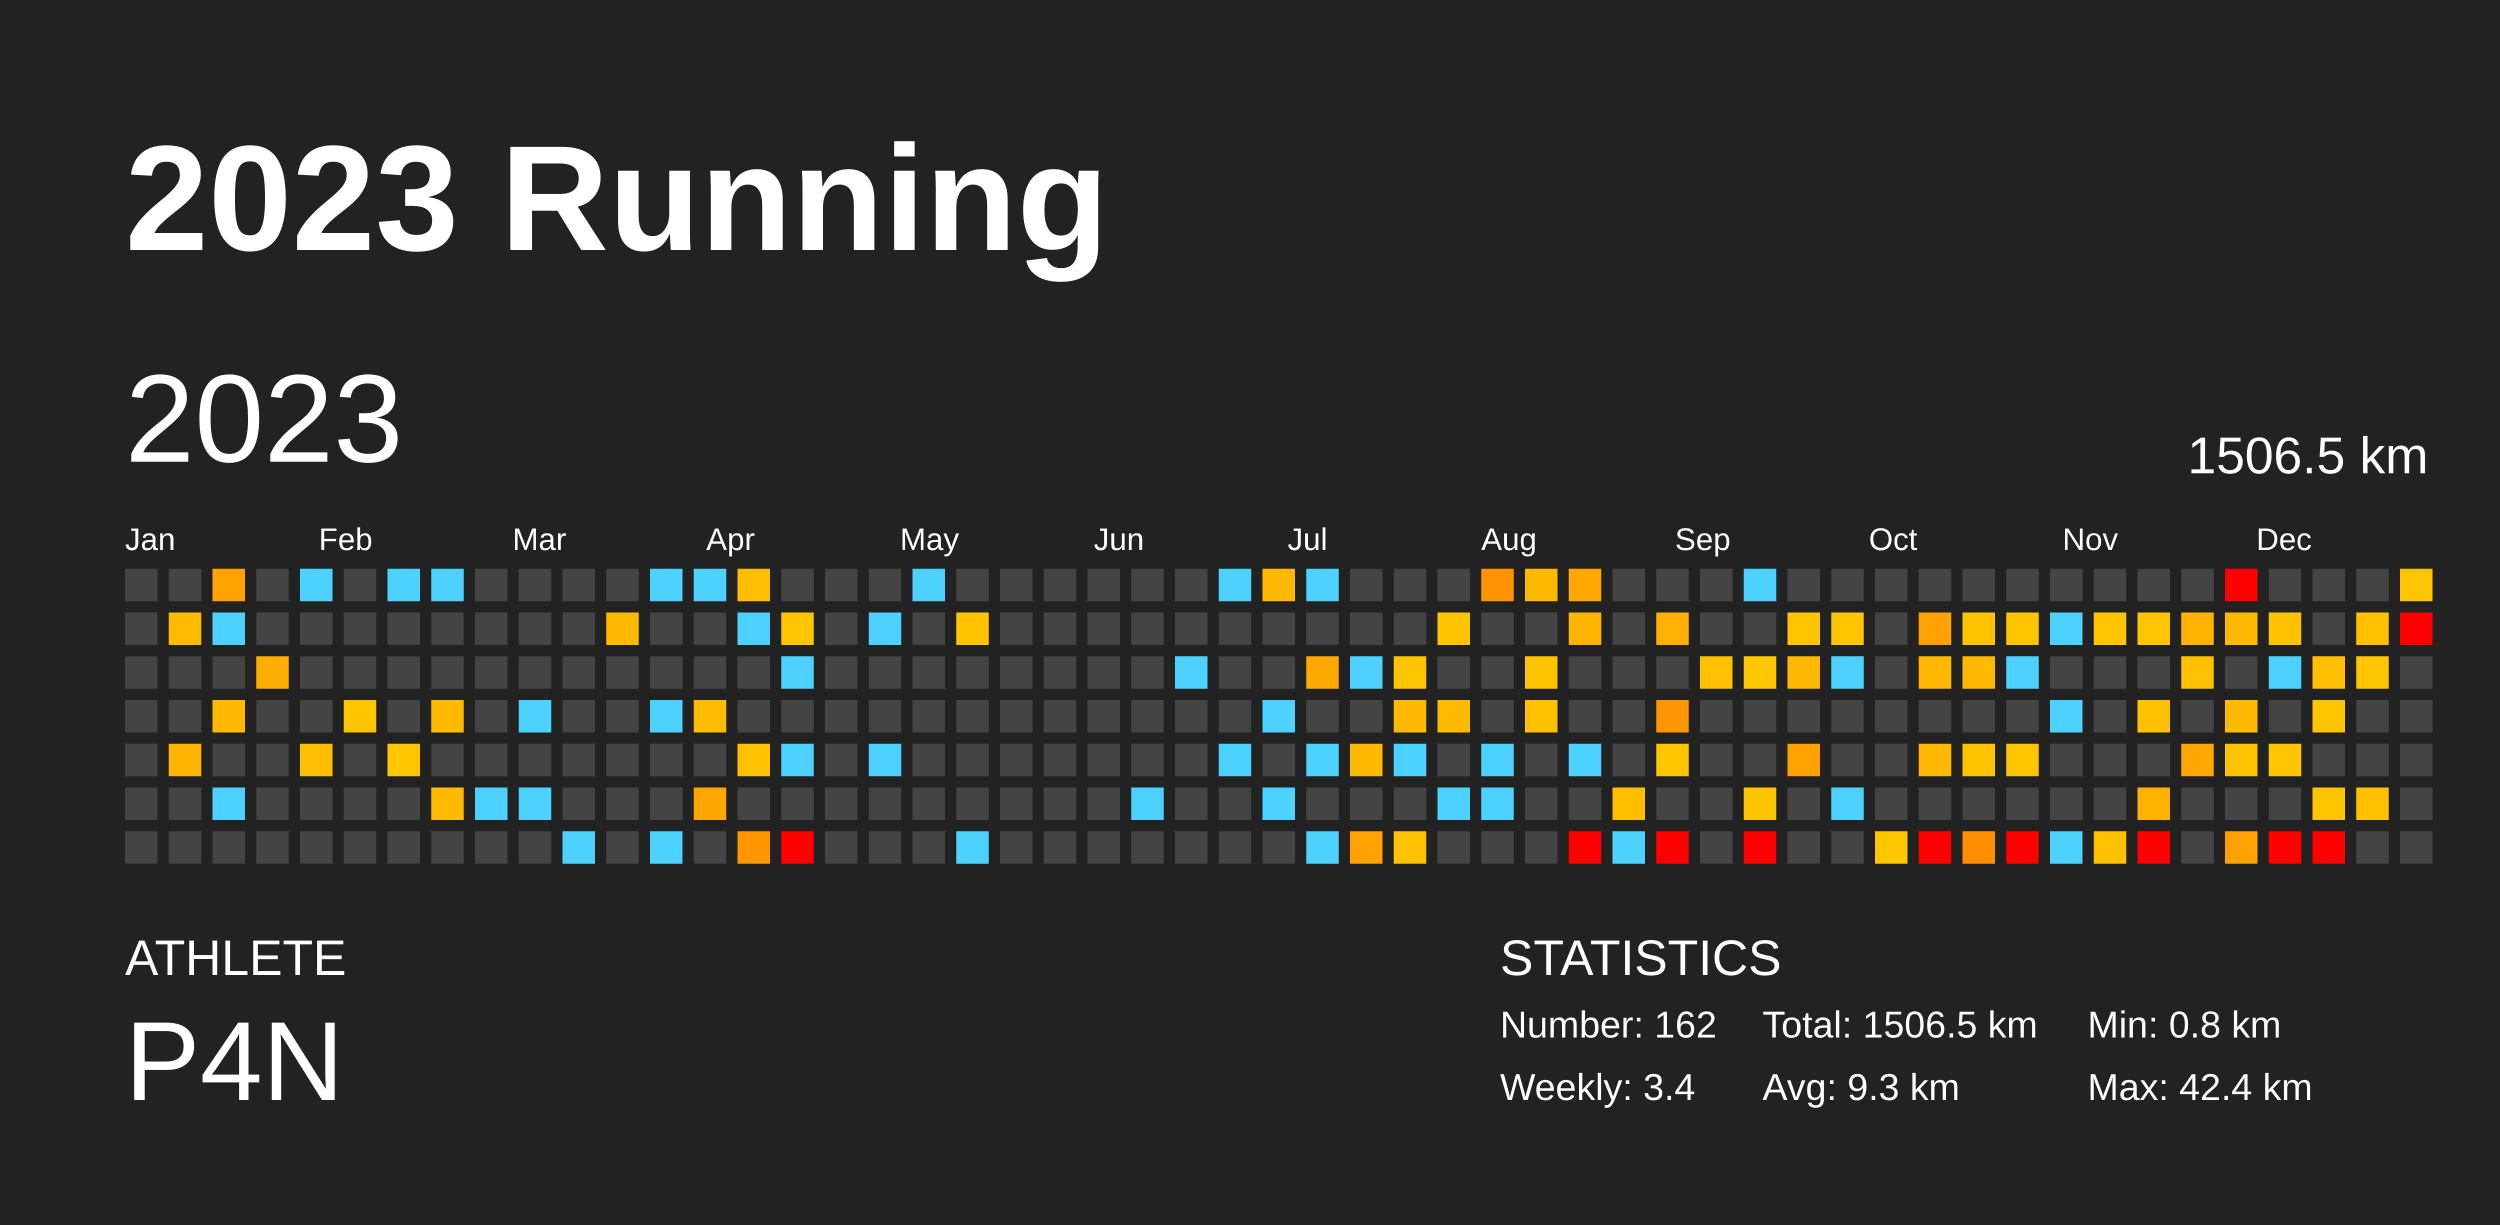
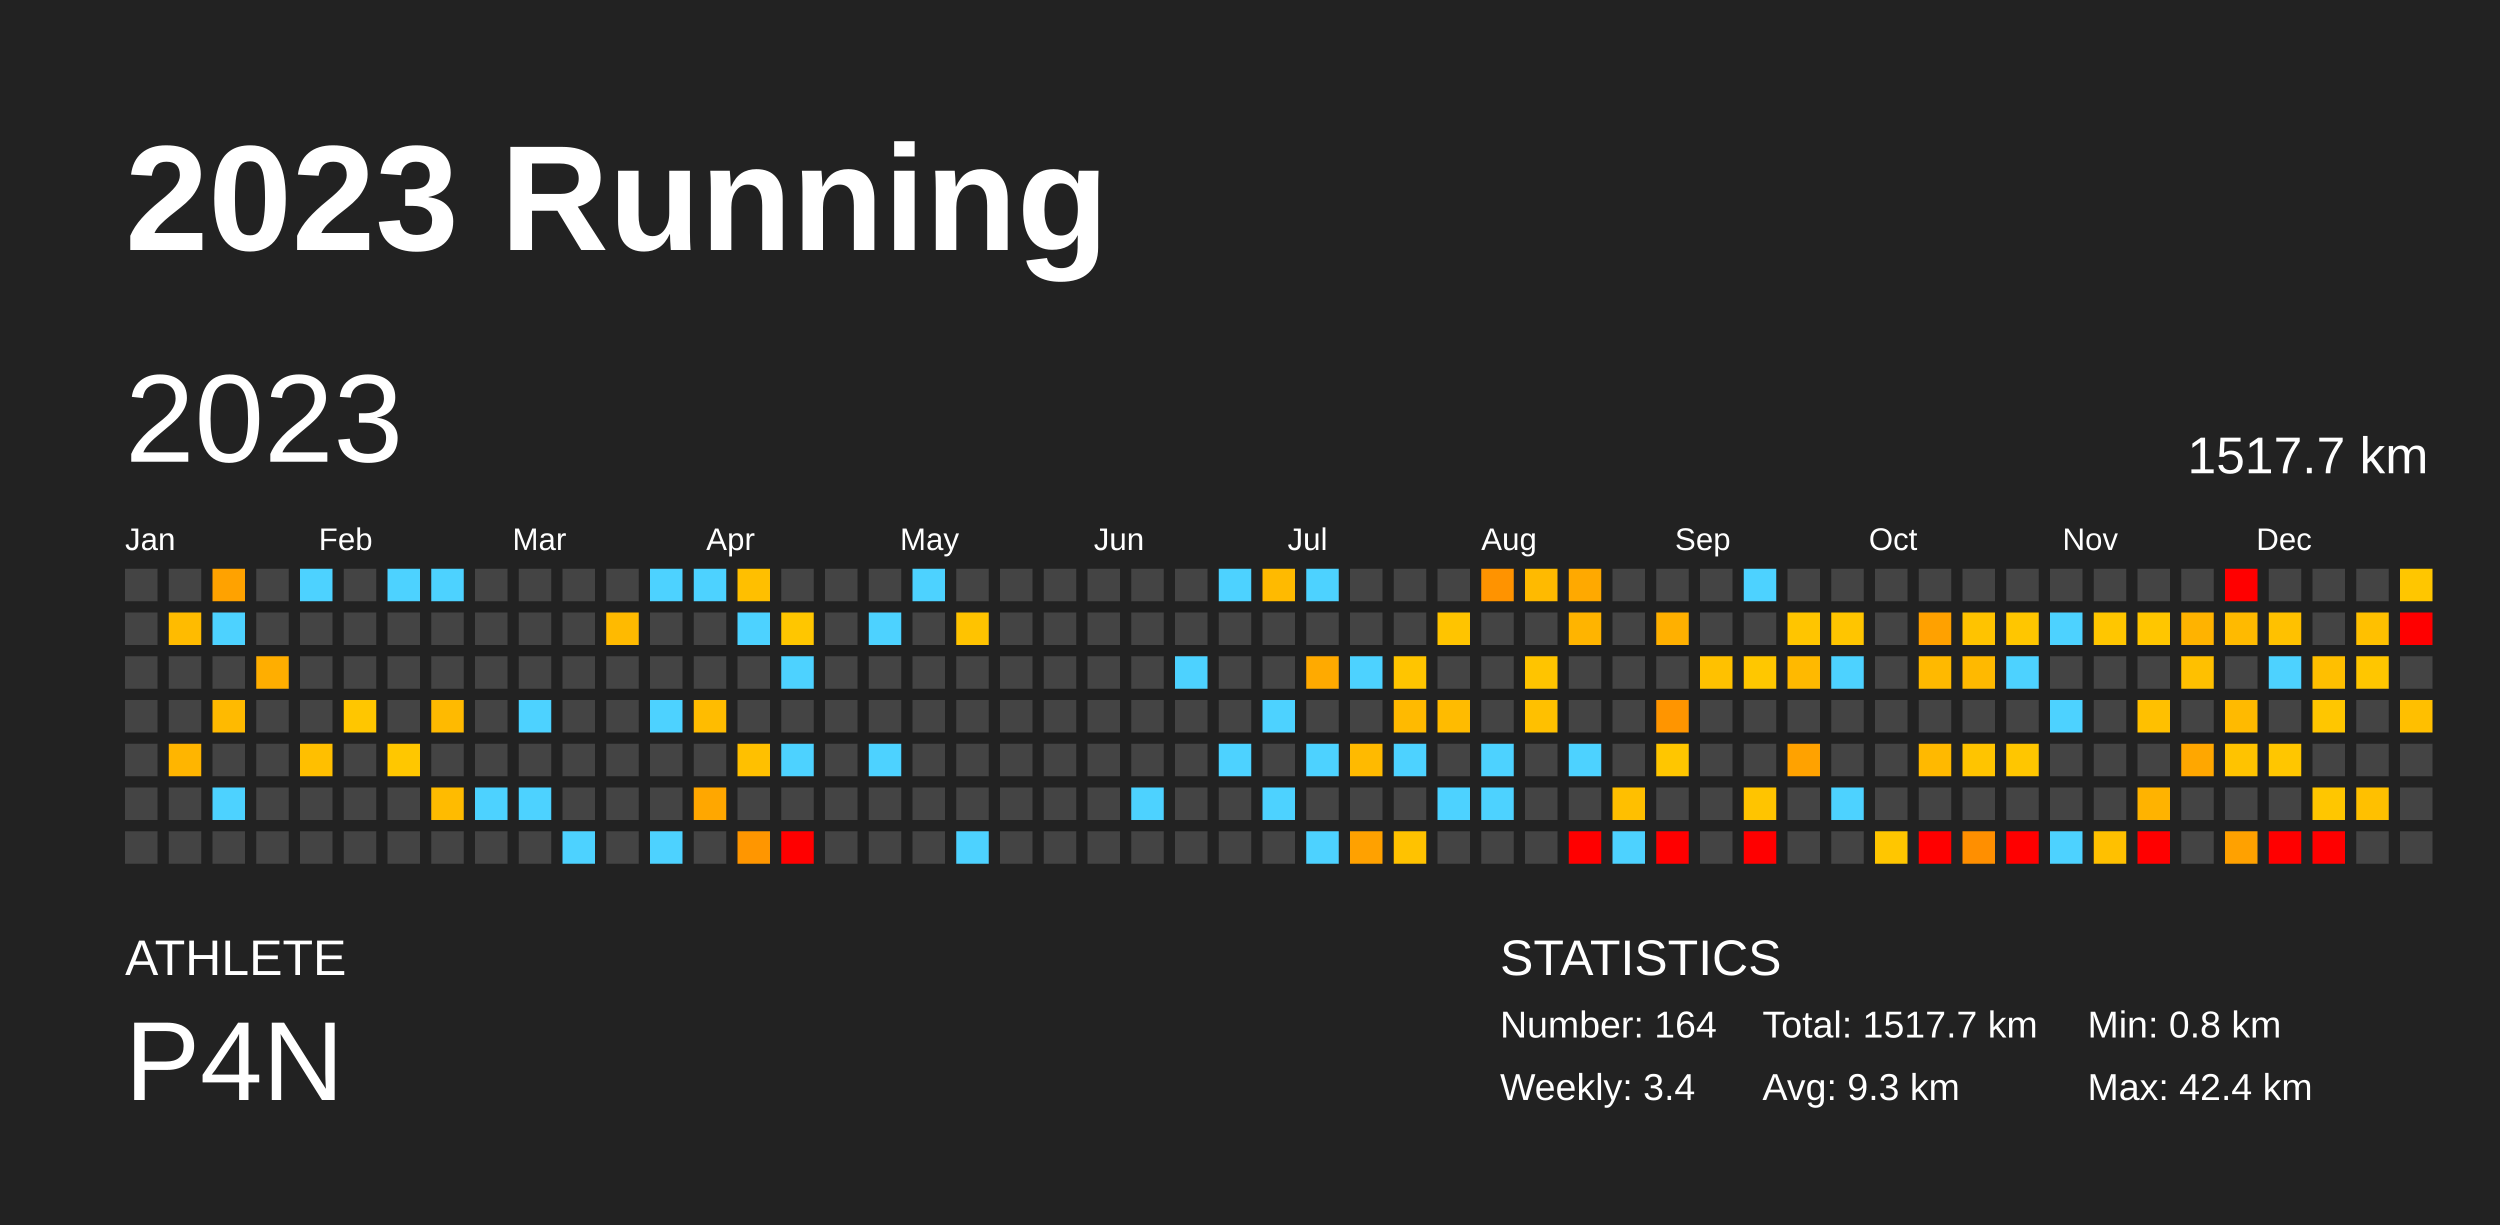
<svg xmlns="http://www.w3.org/2000/svg" baseProfile="full" height="98mm" version="1.1" viewBox="0,0,200,98" width="200mm">
  <defs />
  <rect fill="#222222" height="98" width="200" x="0" y="0" />
  <text fill="#FFFFFF" style="font-size:12px; font-family:Arial; font-weight:bold;" x="10" y="20">2023 Running</text>
  <text fill="#FFFFFF" style="font-size:4px; font-family:Arial" x="10" y="78">ATHLETE</text>
  <text fill="#FFFFFF" style="font-size:9px; font-family:Arial" x="10" y="88">P4N</text>
  <text fill="#FFFFFF" style="font-size:4px; font-family:Arial" x="120" y="78">STATISTICS</text>
-   <text fill="#FFFFFF" style="font-size:3px; font-family:Arial" x="120" y="83">Number: 162</text>
+   <text fill="#FFFFFF" style="font-size:3px; font-family:Arial" x="120" y="83">Number: 164</text>
  <text fill="#FFFFFF" style="font-size:3px; font-family:Arial" x="120" y="88">Weekly: 3.4</text>
-   <text fill="#FFFFFF" style="font-size:3px; font-family:Arial" x="141" y="83">Total: 1506.5 km</text>
+   <text fill="#FFFFFF" style="font-size:3px; font-family:Arial" x="141" y="83">Total: 1517.7 km</text>
  <text fill="#FFFFFF" style="font-size:3px; font-family:Arial" x="141" y="88">Avg: 9.3 km</text>
  <text fill="#FFFFFF" style="font-size:3px; font-family:Arial" x="167" y="83">Min: 0.8 km</text>
  <text fill="#FFFFFF" style="font-size:3px; font-family:Arial" x="167" y="88">Max: 42.4 km</text>
  <text dominant-baseline="hanging" fill="#FFFFFF" style="font-size:10.0px; font-family:Arial;" x="10" y="30">2023</text>
-   <text dominant-baseline="hanging" fill="#FFFFFF" style="font-size:4.125px; font-family:Arial;" x="175" y="35">1506.5 km</text>
+   <text dominant-baseline="hanging" fill="#FFFFFF" style="font-size:4.125px; font-family:Arial;" x="175" y="35">1517.7 km</text>
  <text fill="#FFFFFF" style="font-size:2.5px; font-family:Arial" x="10.0" y="44">Jan</text>
  <text fill="#FFFFFF" style="font-size:2.5px; font-family:Arial" x="25.5" y="44">Feb</text>
  <text fill="#FFFFFF" style="font-size:2.5px; font-family:Arial" x="41.0" y="44">Mar</text>
  <text fill="#FFFFFF" style="font-size:2.5px; font-family:Arial" x="56.5" y="44">Apr</text>
  <text fill="#FFFFFF" style="font-size:2.5px; font-family:Arial" x="72.0" y="44">May</text>
  <text fill="#FFFFFF" style="font-size:2.5px; font-family:Arial" x="87.5" y="44">Jun</text>
  <text fill="#FFFFFF" style="font-size:2.5px; font-family:Arial" x="103.0" y="44">Jul</text>
  <text fill="#FFFFFF" style="font-size:2.5px; font-family:Arial" x="118.5" y="44">Aug</text>
  <text fill="#FFFFFF" style="font-size:2.5px; font-family:Arial" x="134.0" y="44">Sep</text>
  <text fill="#FFFFFF" style="font-size:2.5px; font-family:Arial" x="149.5" y="44">Oct</text>
  <text fill="#FFFFFF" style="font-size:2.5px; font-family:Arial" x="165.0" y="44">Nov</text>
  <text fill="#FFFFFF" style="font-size:2.5px; font-family:Arial" x="180.5" y="44">Dec</text>
  <rect fill="#444444" height="2.6" width="2.6" x="10.0" y="45.5" />
  <rect fill="#444444" height="2.6" width="2.6" x="10.0" y="49.0" />
  <rect fill="#444444" height="2.6" width="2.6" x="10.0" y="52.5" />
  <rect fill="#444444" height="2.6" width="2.6" x="10.0" y="56.0" />
  <rect fill="#444444" height="2.6" width="2.6" x="10.0" y="59.5" />
  <rect fill="#444444" height="2.6" width="2.6" x="10.0" y="63.0" />
  <rect fill="#444444" height="2.6" width="2.6" x="10.0" y="66.5" />
  <rect fill="#444444" height="2.6" width="2.6" x="13.5" y="45.5" />
  <rect fill="#ffbb00" height="2.6" width="2.6" x="13.5" y="49.0" />
  <rect fill="#444444" height="2.6" width="2.6" x="13.5" y="52.5" />
  <rect fill="#444444" height="2.6" width="2.6" x="13.5" y="56.0" />
  <rect fill="#ffb500" height="2.6" width="2.6" x="13.5" y="59.5" />
  <rect fill="#444444" height="2.6" width="2.6" x="13.5" y="63.0" />
  <rect fill="#444444" height="2.6" width="2.6" x="13.5" y="66.5" />
  <rect fill="#ffa200" height="2.6" width="2.6" x="17.0" y="45.5" />
  <rect fill="#4dd2ff" height="2.6" width="2.6" x="17.0" y="49.0" />
  <rect fill="#444444" height="2.6" width="2.6" x="17.0" y="52.5" />
  <rect fill="#ffba00" height="2.6" width="2.6" x="17.0" y="56.0" />
  <rect fill="#444444" height="2.6" width="2.6" x="17.0" y="59.5" />
  <rect fill="#4dd2ff" height="2.6" width="2.6" x="17.0" y="63.0" />
  <rect fill="#444444" height="2.6" width="2.6" x="17.0" y="66.5" />
  <rect fill="#444444" height="2.6" width="2.6" x="20.5" y="45.5" />
  <rect fill="#444444" height="2.6" width="2.6" x="20.5" y="49.0" />
  <rect fill="#ffae00" height="2.6" width="2.6" x="20.5" y="52.5" />
  <rect fill="#444444" height="2.6" width="2.6" x="20.5" y="56.0" />
  <rect fill="#444444" height="2.6" width="2.6" x="20.5" y="59.5" />
  <rect fill="#444444" height="2.6" width="2.6" x="20.5" y="63.0" />
  <rect fill="#444444" height="2.6" width="2.6" x="20.5" y="66.5" />
  <rect fill="#4dd2ff" height="2.6" width="2.6" x="24.0" y="45.5" />
  <rect fill="#444444" height="2.6" width="2.6" x="24.0" y="49.0" />
  <rect fill="#444444" height="2.6" width="2.6" x="24.0" y="52.5" />
  <rect fill="#444444" height="2.6" width="2.6" x="24.0" y="56.0" />
  <rect fill="#ffbf00" height="2.6" width="2.6" x="24.0" y="59.5" />
  <rect fill="#444444" height="2.6" width="2.6" x="24.0" y="63.0" />
  <rect fill="#444444" height="2.6" width="2.6" x="24.0" y="66.5" />
  <rect fill="#444444" height="2.6" width="2.6" x="27.5" y="45.5" />
  <rect fill="#444444" height="2.6" width="2.6" x="27.5" y="49.0" />
  <rect fill="#444444" height="2.6" width="2.6" x="27.5" y="52.5" />
  <rect fill="#ffc600" height="2.6" width="2.6" x="27.5" y="56.0" />
  <rect fill="#444444" height="2.6" width="2.6" x="27.5" y="59.5" />
  <rect fill="#444444" height="2.6" width="2.6" x="27.5" y="63.0" />
  <rect fill="#444444" height="2.6" width="2.6" x="27.5" y="66.5" />
  <rect fill="#4dd2ff" height="2.6" width="2.6" x="31.0" y="45.5" />
  <rect fill="#444444" height="2.6" width="2.6" x="31.0" y="49.0" />
  <rect fill="#444444" height="2.6" width="2.6" x="31.0" y="52.5" />
  <rect fill="#444444" height="2.6" width="2.6" x="31.0" y="56.0" />
  <rect fill="#ffc700" height="2.6" width="2.6" x="31.0" y="59.5" />
  <rect fill="#444444" height="2.6" width="2.6" x="31.0" y="63.0" />
  <rect fill="#444444" height="2.6" width="2.6" x="31.0" y="66.5" />
  <rect fill="#4dd2ff" height="2.6" width="2.6" x="34.5" y="45.5" />
  <rect fill="#444444" height="2.6" width="2.6" x="34.5" y="49.0" />
  <rect fill="#444444" height="2.6" width="2.6" x="34.5" y="52.5" />
  <rect fill="#ffba00" height="2.6" width="2.6" x="34.5" y="56.0" />
  <rect fill="#444444" height="2.6" width="2.6" x="34.5" y="59.5" />
  <rect fill="#ffbb00" height="2.6" width="2.6" x="34.5" y="63.0" />
  <rect fill="#444444" height="2.6" width="2.6" x="34.5" y="66.5" />
  <rect fill="#444444" height="2.6" width="2.6" x="38.0" y="45.5" />
  <rect fill="#444444" height="2.6" width="2.6" x="38.0" y="49.0" />
  <rect fill="#444444" height="2.6" width="2.6" x="38.0" y="52.5" />
  <rect fill="#444444" height="2.6" width="2.6" x="38.0" y="56.0" />
  <rect fill="#444444" height="2.6" width="2.6" x="38.0" y="59.5" />
  <rect fill="#4dd2ff" height="2.6" width="2.6" x="38.0" y="63.0" />
  <rect fill="#444444" height="2.6" width="2.6" x="38.0" y="66.5" />
  <rect fill="#444444" height="2.6" width="2.6" x="41.5" y="45.5" />
  <rect fill="#444444" height="2.6" width="2.6" x="41.5" y="49.0" />
  <rect fill="#444444" height="2.6" width="2.6" x="41.5" y="52.5" />
  <rect fill="#4dd2ff" height="2.6" width="2.6" x="41.5" y="56.0" />
  <rect fill="#444444" height="2.6" width="2.6" x="41.5" y="59.5" />
  <rect fill="#4dd2ff" height="2.6" width="2.6" x="41.5" y="63.0" />
  <rect fill="#444444" height="2.6" width="2.6" x="41.5" y="66.5" />
  <rect fill="#444444" height="2.6" width="2.6" x="45.0" y="45.5" />
  <rect fill="#444444" height="2.6" width="2.6" x="45.0" y="49.0" />
  <rect fill="#444444" height="2.6" width="2.6" x="45.0" y="52.5" />
  <rect fill="#444444" height="2.6" width="2.6" x="45.0" y="56.0" />
  <rect fill="#444444" height="2.6" width="2.6" x="45.0" y="59.5" />
  <rect fill="#444444" height="2.6" width="2.6" x="45.0" y="63.0" />
  <rect fill="#4dd2ff" height="2.6" width="2.6" x="45.0" y="66.5" />
  <rect fill="#444444" height="2.6" width="2.6" x="48.5" y="45.5" />
  <rect fill="#ffba00" height="2.6" width="2.6" x="48.5" y="49.0" />
  <rect fill="#444444" height="2.6" width="2.6" x="48.5" y="52.5" />
  <rect fill="#444444" height="2.6" width="2.6" x="48.5" y="56.0" />
  <rect fill="#444444" height="2.6" width="2.6" x="48.5" y="59.5" />
  <rect fill="#444444" height="2.6" width="2.6" x="48.5" y="63.0" />
  <rect fill="#444444" height="2.6" width="2.6" x="48.5" y="66.5" />
  <rect fill="#4dd2ff" height="2.6" width="2.6" x="52.0" y="45.5" />
  <rect fill="#444444" height="2.6" width="2.6" x="52.0" y="49.0" />
  <rect fill="#444444" height="2.6" width="2.6" x="52.0" y="52.5" />
  <rect fill="#4dd2ff" height="2.6" width="2.6" x="52.0" y="56.0" />
  <rect fill="#444444" height="2.6" width="2.6" x="52.0" y="59.5" />
  <rect fill="#444444" height="2.6" width="2.6" x="52.0" y="63.0" />
  <rect fill="#4dd2ff" height="2.6" width="2.6" x="52.0" y="66.5" />
  <rect fill="#4dd2ff" height="2.6" width="2.6" x="55.5" y="45.5" />
  <rect fill="#444444" height="2.6" width="2.6" x="55.5" y="49.0" />
  <rect fill="#444444" height="2.6" width="2.6" x="55.5" y="52.5" />
  <rect fill="#ffbc00" height="2.6" width="2.6" x="55.5" y="56.0" />
  <rect fill="#444444" height="2.6" width="2.6" x="55.5" y="59.5" />
  <rect fill="#ffa700" height="2.6" width="2.6" x="55.5" y="63.0" />
  <rect fill="#444444" height="2.6" width="2.6" x="55.5" y="66.5" />
  <rect fill="#ffbf00" height="2.6" width="2.6" x="59.0" y="45.5" />
  <rect fill="#4dd2ff" height="2.6" width="2.6" x="59.0" y="49.0" />
  <rect fill="#444444" height="2.6" width="2.6" x="59.0" y="52.5" />
  <rect fill="#444444" height="2.6" width="2.6" x="59.0" y="56.0" />
  <rect fill="#ffc000" height="2.6" width="2.6" x="59.0" y="59.5" />
  <rect fill="#444444" height="2.6" width="2.6" x="59.0" y="63.0" />
  <rect fill="#ff9600" height="2.6" width="2.6" x="59.0" y="66.5" />
  <rect fill="#444444" height="2.6" width="2.6" x="62.5" y="45.5" />
  <rect fill="#ffc600" height="2.6" width="2.6" x="62.5" y="49.0" />
  <rect fill="#4dd2ff" height="2.6" width="2.6" x="62.5" y="52.5" />
  <rect fill="#444444" height="2.6" width="2.6" x="62.5" y="56.0" />
  <rect fill="#4dd2ff" height="2.6" width="2.6" x="62.5" y="59.5" />
  <rect fill="#444444" height="2.6" width="2.6" x="62.5" y="63.0" />
  <rect fill="red" height="2.6" width="2.6" x="62.5" y="66.5" />
  <rect fill="#444444" height="2.6" width="2.6" x="66.0" y="45.5" />
  <rect fill="#444444" height="2.6" width="2.6" x="66.0" y="49.0" />
  <rect fill="#444444" height="2.6" width="2.6" x="66.0" y="52.5" />
  <rect fill="#444444" height="2.6" width="2.6" x="66.0" y="56.0" />
  <rect fill="#444444" height="2.6" width="2.6" x="66.0" y="59.5" />
  <rect fill="#444444" height="2.6" width="2.6" x="66.0" y="63.0" />
  <rect fill="#444444" height="2.6" width="2.6" x="66.0" y="66.5" />
  <rect fill="#444444" height="2.6" width="2.6" x="69.5" y="45.5" />
  <rect fill="#4dd2ff" height="2.6" width="2.6" x="69.5" y="49.0" />
  <rect fill="#444444" height="2.6" width="2.6" x="69.5" y="52.5" />
  <rect fill="#444444" height="2.6" width="2.6" x="69.5" y="56.0" />
  <rect fill="#4dd2ff" height="2.6" width="2.6" x="69.5" y="59.5" />
  <rect fill="#444444" height="2.6" width="2.6" x="69.5" y="63.0" />
  <rect fill="#444444" height="2.6" width="2.6" x="69.5" y="66.5" />
  <rect fill="#4dd2ff" height="2.6" width="2.6" x="73.0" y="45.5" />
  <rect fill="#444444" height="2.6" width="2.6" x="73.0" y="49.0" />
  <rect fill="#444444" height="2.6" width="2.6" x="73.0" y="52.5" />
  <rect fill="#444444" height="2.6" width="2.6" x="73.0" y="56.0" />
  <rect fill="#444444" height="2.6" width="2.6" x="73.0" y="59.5" />
  <rect fill="#444444" height="2.6" width="2.6" x="73.0" y="63.0" />
  <rect fill="#444444" height="2.6" width="2.6" x="73.0" y="66.5" />
  <rect fill="#444444" height="2.6" width="2.6" x="76.5" y="45.5" />
  <rect fill="#ffc300" height="2.6" width="2.6" x="76.5" y="49.0" />
  <rect fill="#444444" height="2.6" width="2.6" x="76.5" y="52.5" />
  <rect fill="#444444" height="2.6" width="2.6" x="76.5" y="56.0" />
  <rect fill="#444444" height="2.6" width="2.6" x="76.5" y="59.5" />
  <rect fill="#444444" height="2.6" width="2.6" x="76.5" y="63.0" />
  <rect fill="#4dd2ff" height="2.6" width="2.6" x="76.5" y="66.5" />
  <rect fill="#444444" height="2.6" width="2.6" x="80.0" y="45.5" />
  <rect fill="#444444" height="2.6" width="2.6" x="80.0" y="49.0" />
  <rect fill="#444444" height="2.6" width="2.6" x="80.0" y="52.5" />
  <rect fill="#444444" height="2.6" width="2.6" x="80.0" y="56.0" />
  <rect fill="#444444" height="2.6" width="2.6" x="80.0" y="59.5" />
  <rect fill="#444444" height="2.6" width="2.6" x="80.0" y="63.0" />
  <rect fill="#444444" height="2.6" width="2.6" x="80.0" y="66.5" />
  <rect fill="#444444" height="2.6" width="2.6" x="83.5" y="45.5" />
  <rect fill="#444444" height="2.6" width="2.6" x="83.5" y="49.0" />
  <rect fill="#444444" height="2.6" width="2.6" x="83.5" y="52.5" />
  <rect fill="#444444" height="2.6" width="2.6" x="83.5" y="56.0" />
  <rect fill="#444444" height="2.6" width="2.6" x="83.5" y="59.5" />
  <rect fill="#444444" height="2.6" width="2.6" x="83.5" y="63.0" />
  <rect fill="#444444" height="2.6" width="2.6" x="83.5" y="66.5" />
  <rect fill="#444444" height="2.6" width="2.6" x="87.0" y="45.5" />
  <rect fill="#444444" height="2.6" width="2.6" x="87.0" y="49.0" />
  <rect fill="#444444" height="2.6" width="2.6" x="87.0" y="52.5" />
  <rect fill="#444444" height="2.6" width="2.6" x="87.0" y="56.0" />
  <rect fill="#444444" height="2.6" width="2.6" x="87.0" y="59.5" />
  <rect fill="#444444" height="2.6" width="2.6" x="87.0" y="63.0" />
  <rect fill="#444444" height="2.6" width="2.6" x="87.0" y="66.5" />
  <rect fill="#444444" height="2.6" width="2.6" x="90.5" y="45.5" />
  <rect fill="#444444" height="2.6" width="2.6" x="90.5" y="49.0" />
  <rect fill="#444444" height="2.6" width="2.6" x="90.5" y="52.5" />
  <rect fill="#444444" height="2.6" width="2.6" x="90.5" y="56.0" />
  <rect fill="#444444" height="2.6" width="2.6" x="90.5" y="59.5" />
  <rect fill="#4dd2ff" height="2.6" width="2.6" x="90.5" y="63.0" />
  <rect fill="#444444" height="2.6" width="2.6" x="90.5" y="66.5" />
  <rect fill="#444444" height="2.6" width="2.6" x="94.0" y="45.5" />
  <rect fill="#444444" height="2.6" width="2.6" x="94.0" y="49.0" />
  <rect fill="#4dd2ff" height="2.6" width="2.6" x="94.0" y="52.5" />
  <rect fill="#444444" height="2.6" width="2.6" x="94.0" y="56.0" />
  <rect fill="#444444" height="2.6" width="2.6" x="94.0" y="59.5" />
  <rect fill="#444444" height="2.6" width="2.6" x="94.0" y="63.0" />
  <rect fill="#444444" height="2.6" width="2.6" x="94.0" y="66.5" />
  <rect fill="#4dd2ff" height="2.6" width="2.6" x="97.5" y="45.5" />
  <rect fill="#444444" height="2.6" width="2.6" x="97.5" y="49.0" />
  <rect fill="#444444" height="2.6" width="2.6" x="97.5" y="52.5" />
  <rect fill="#444444" height="2.6" width="2.6" x="97.5" y="56.0" />
  <rect fill="#4dd2ff" height="2.6" width="2.6" x="97.5" y="59.5" />
  <rect fill="#444444" height="2.6" width="2.6" x="97.5" y="63.0" />
  <rect fill="#444444" height="2.6" width="2.6" x="97.5" y="66.5" />
  <rect fill="#ffba00" height="2.6" width="2.6" x="101.0" y="45.5" />
  <rect fill="#444444" height="2.6" width="2.6" x="101.0" y="49.0" />
  <rect fill="#444444" height="2.6" width="2.6" x="101.0" y="52.5" />
  <rect fill="#4dd2ff" height="2.6" width="2.6" x="101.0" y="56.0" />
  <rect fill="#444444" height="2.6" width="2.6" x="101.0" y="59.5" />
  <rect fill="#4dd2ff" height="2.6" width="2.6" x="101.0" y="63.0" />
  <rect fill="#444444" height="2.6" width="2.6" x="101.0" y="66.5" />
  <rect fill="#4dd2ff" height="2.6" width="2.6" x="104.5" y="45.5" />
  <rect fill="#444444" height="2.6" width="2.6" x="104.5" y="49.0" />
  <rect fill="#ffaa00" height="2.6" width="2.6" x="104.5" y="52.5" />
  <rect fill="#444444" height="2.6" width="2.6" x="104.5" y="56.0" />
  <rect fill="#4dd2ff" height="2.6" width="2.6" x="104.5" y="59.5" />
  <rect fill="#444444" height="2.6" width="2.6" x="104.5" y="63.0" />
  <rect fill="#4dd2ff" height="2.6" width="2.6" x="104.5" y="66.5" />
  <rect fill="#444444" height="2.6" width="2.6" x="108.0" y="45.5" />
  <rect fill="#444444" height="2.6" width="2.6" x="108.0" y="49.0" />
  <rect fill="#4dd2ff" height="2.6" width="2.6" x="108.0" y="52.5" />
  <rect fill="#444444" height="2.6" width="2.6" x="108.0" y="56.0" />
  <rect fill="#ffba00" height="2.6" width="2.6" x="108.0" y="59.5" />
  <rect fill="#444444" height="2.6" width="2.6" x="108.0" y="63.0" />
  <rect fill="#ffa100" height="2.6" width="2.6" x="108.0" y="66.5" />
  <rect fill="#444444" height="2.6" width="2.6" x="111.5" y="45.5" />
  <rect fill="#444444" height="2.6" width="2.6" x="111.5" y="49.0" />
  <rect fill="#ffc500" height="2.6" width="2.6" x="111.5" y="52.5" />
  <rect fill="#ffba00" height="2.6" width="2.6" x="111.5" y="56.0" />
  <rect fill="#4dd2ff" height="2.6" width="2.6" x="111.5" y="59.5" />
  <rect fill="#444444" height="2.6" width="2.6" x="111.5" y="63.0" />
  <rect fill="#ffc200" height="2.6" width="2.6" x="111.5" y="66.5" />
  <rect fill="#444444" height="2.6" width="2.6" x="115.0" y="45.5" />
  <rect fill="#ffc400" height="2.6" width="2.6" x="115.0" y="49.0" />
  <rect fill="#444444" height="2.6" width="2.6" x="115.0" y="52.5" />
  <rect fill="#ffbb00" height="2.6" width="2.6" x="115.0" y="56.0" />
  <rect fill="#444444" height="2.6" width="2.6" x="115.0" y="59.5" />
  <rect fill="#4dd2ff" height="2.6" width="2.6" x="115.0" y="63.0" />
  <rect fill="#444444" height="2.6" width="2.6" x="115.0" y="66.5" />
  <rect fill="#ff9300" height="2.6" width="2.6" x="118.5" y="45.5" />
  <rect fill="#444444" height="2.6" width="2.6" x="118.5" y="49.0" />
  <rect fill="#444444" height="2.6" width="2.6" x="118.5" y="52.5" />
  <rect fill="#444444" height="2.6" width="2.6" x="118.5" y="56.0" />
  <rect fill="#4dd2ff" height="2.6" width="2.6" x="118.5" y="59.5" />
  <rect fill="#4dd2ff" height="2.6" width="2.6" x="118.5" y="63.0" />
  <rect fill="#444444" height="2.6" width="2.6" x="118.5" y="66.5" />
  <rect fill="#ffba00" height="2.6" width="2.6" x="122.0" y="45.5" />
  <rect fill="#444444" height="2.6" width="2.6" x="122.0" y="49.0" />
  <rect fill="#ffc400" height="2.6" width="2.6" x="122.0" y="52.5" />
  <rect fill="#ffc000" height="2.6" width="2.6" x="122.0" y="56.0" />
  <rect fill="#444444" height="2.6" width="2.6" x="122.0" y="59.5" />
  <rect fill="#444444" height="2.6" width="2.6" x="122.0" y="63.0" />
  <rect fill="#444444" height="2.6" width="2.6" x="122.0" y="66.5" />
  <rect fill="#ffa900" height="2.6" width="2.6" x="125.5" y="45.5" />
  <rect fill="#ffb400" height="2.6" width="2.6" x="125.5" y="49.0" />
  <rect fill="#444444" height="2.6" width="2.6" x="125.5" y="52.5" />
  <rect fill="#444444" height="2.6" width="2.6" x="125.5" y="56.0" />
  <rect fill="#4dd2ff" height="2.6" width="2.6" x="125.5" y="59.5" />
  <rect fill="#444444" height="2.6" width="2.6" x="125.5" y="63.0" />
  <rect fill="red" height="2.6" width="2.6" x="125.5" y="66.5" />
  <rect fill="#444444" height="2.6" width="2.6" x="129.0" y="45.5" />
  <rect fill="#444444" height="2.6" width="2.6" x="129.0" y="49.0" />
  <rect fill="#444444" height="2.6" width="2.6" x="129.0" y="52.5" />
  <rect fill="#444444" height="2.6" width="2.6" x="129.0" y="56.0" />
  <rect fill="#444444" height="2.6" width="2.6" x="129.0" y="59.5" />
  <rect fill="#ffbf00" height="2.6" width="2.6" x="129.0" y="63.0" />
  <rect fill="#4dd2ff" height="2.6" width="2.6" x="129.0" y="66.5" />
  <rect fill="#444444" height="2.6" width="2.6" x="132.5" y="45.5" />
  <rect fill="#ffb000" height="2.6" width="2.6" x="132.5" y="49.0" />
  <rect fill="#444444" height="2.6" width="2.6" x="132.5" y="52.5" />
  <rect fill="#ff9500" height="2.6" width="2.6" x="132.5" y="56.0" />
  <rect fill="#ffc600" height="2.6" width="2.6" x="132.5" y="59.5" />
  <rect fill="#444444" height="2.6" width="2.6" x="132.5" y="63.0" />
  <rect fill="red" height="2.6" width="2.6" x="132.5" y="66.5" />
  <rect fill="#444444" height="2.6" width="2.6" x="136.0" y="45.5" />
  <rect fill="#444444" height="2.6" width="2.6" x="136.0" y="49.0" />
  <rect fill="#ffc100" height="2.6" width="2.6" x="136.0" y="52.5" />
  <rect fill="#444444" height="2.6" width="2.6" x="136.0" y="56.0" />
  <rect fill="#444444" height="2.6" width="2.6" x="136.0" y="59.5" />
  <rect fill="#444444" height="2.6" width="2.6" x="136.0" y="63.0" />
  <rect fill="#444444" height="2.6" width="2.6" x="136.0" y="66.5" />
  <rect fill="#4dd2ff" height="2.6" width="2.6" x="139.5" y="45.5" />
  <rect fill="#444444" height="2.6" width="2.6" x="139.5" y="49.0" />
  <rect fill="#ffc700" height="2.6" width="2.6" x="139.5" y="52.5" />
  <rect fill="#444444" height="2.6" width="2.6" x="139.5" y="56.0" />
  <rect fill="#444444" height="2.6" width="2.6" x="139.5" y="59.5" />
  <rect fill="#ffc400" height="2.6" width="2.6" x="139.5" y="63.0" />
  <rect fill="red" height="2.6" width="2.6" x="139.5" y="66.5" />
  <rect fill="#444444" height="2.6" width="2.6" x="143.0" y="45.5" />
  <rect fill="#ffc500" height="2.6" width="2.6" x="143.0" y="49.0" />
  <rect fill="#ffb900" height="2.6" width="2.6" x="143.0" y="52.5" />
  <rect fill="#444444" height="2.6" width="2.6" x="143.0" y="56.0" />
  <rect fill="#ffa200" height="2.6" width="2.6" x="143.0" y="59.5" />
  <rect fill="#444444" height="2.6" width="2.6" x="143.0" y="63.0" />
  <rect fill="#444444" height="2.6" width="2.6" x="143.0" y="66.5" />
  <rect fill="#444444" height="2.6" width="2.6" x="146.5" y="45.5" />
  <rect fill="#ffc500" height="2.6" width="2.6" x="146.5" y="49.0" />
  <rect fill="#4dd2ff" height="2.6" width="2.6" x="146.5" y="52.5" />
  <rect fill="#444444" height="2.6" width="2.6" x="146.5" y="56.0" />
  <rect fill="#444444" height="2.6" width="2.6" x="146.5" y="59.5" />
  <rect fill="#4dd2ff" height="2.6" width="2.6" x="146.5" y="63.0" />
  <rect fill="#444444" height="2.6" width="2.6" x="146.5" y="66.5" />
  <rect fill="#444444" height="2.6" width="2.6" x="150.0" y="45.5" />
  <rect fill="#444444" height="2.6" width="2.6" x="150.0" y="49.0" />
  <rect fill="#444444" height="2.6" width="2.6" x="150.0" y="52.5" />
  <rect fill="#444444" height="2.6" width="2.6" x="150.0" y="56.0" />
  <rect fill="#444444" height="2.6" width="2.6" x="150.0" y="59.5" />
  <rect fill="#444444" height="2.6" width="2.6" x="150.0" y="63.0" />
  <rect fill="#ffc600" height="2.6" width="2.6" x="150.0" y="66.5" />
  <rect fill="#444444" height="2.6" width="2.6" x="153.5" y="45.5" />
  <rect fill="#ffa100" height="2.6" width="2.6" x="153.5" y="49.0" />
  <rect fill="#ffb900" height="2.6" width="2.6" x="153.5" y="52.5" />
  <rect fill="#444444" height="2.6" width="2.6" x="153.5" y="56.0" />
  <rect fill="#ffb900" height="2.6" width="2.6" x="153.5" y="59.5" />
  <rect fill="#444444" height="2.6" width="2.6" x="153.5" y="63.0" />
  <rect fill="red" height="2.6" width="2.6" x="153.5" y="66.5" />
  <rect fill="#444444" height="2.6" width="2.6" x="157.0" y="45.5" />
  <rect fill="#ffc300" height="2.6" width="2.6" x="157.0" y="49.0" />
  <rect fill="#ffb900" height="2.6" width="2.6" x="157.0" y="52.5" />
  <rect fill="#444444" height="2.6" width="2.6" x="157.0" y="56.0" />
  <rect fill="#ffc400" height="2.6" width="2.6" x="157.0" y="59.5" />
  <rect fill="#444444" height="2.6" width="2.6" x="157.0" y="63.0" />
  <rect fill="#ff8f00" height="2.6" width="2.6" x="157.0" y="66.5" />
  <rect fill="#444444" height="2.6" width="2.6" x="160.5" y="45.5" />
  <rect fill="#ffc600" height="2.6" width="2.6" x="160.5" y="49.0" />
  <rect fill="#4dd2ff" height="2.6" width="2.6" x="160.5" y="52.5" />
  <rect fill="#444444" height="2.6" width="2.6" x="160.5" y="56.0" />
  <rect fill="#ffc600" height="2.6" width="2.6" x="160.5" y="59.5" />
  <rect fill="#444444" height="2.6" width="2.6" x="160.5" y="63.0" />
  <rect fill="red" height="2.6" width="2.6" x="160.5" y="66.5" />
  <rect fill="#444444" height="2.6" width="2.6" x="164.0" y="45.5" />
  <rect fill="#4dd2ff" height="2.6" width="2.6" x="164.0" y="49.0" />
  <rect fill="#444444" height="2.6" width="2.6" x="164.0" y="52.5" />
  <rect fill="#4dd2ff" height="2.6" width="2.6" x="164.0" y="56.0" />
  <rect fill="#444444" height="2.6" width="2.6" x="164.0" y="59.5" />
  <rect fill="#444444" height="2.6" width="2.6" x="164.0" y="63.0" />
  <rect fill="#4dd2ff" height="2.6" width="2.6" x="164.0" y="66.5" />
  <rect fill="#444444" height="2.6" width="2.6" x="167.5" y="45.5" />
  <rect fill="#ffc600" height="2.6" width="2.6" x="167.5" y="49.0" />
  <rect fill="#444444" height="2.6" width="2.6" x="167.5" y="52.5" />
  <rect fill="#444444" height="2.6" width="2.6" x="167.5" y="56.0" />
  <rect fill="#444444" height="2.6" width="2.6" x="167.5" y="59.5" />
  <rect fill="#444444" height="2.6" width="2.6" x="167.5" y="63.0" />
  <rect fill="#ffc000" height="2.6" width="2.6" x="167.5" y="66.5" />
  <rect fill="#444444" height="2.6" width="2.6" x="171.0" y="45.5" />
  <rect fill="#ffc600" height="2.6" width="2.6" x="171.0" y="49.0" />
  <rect fill="#444444" height="2.6" width="2.6" x="171.0" y="52.5" />
  <rect fill="#ffc000" height="2.6" width="2.6" x="171.0" y="56.0" />
  <rect fill="#444444" height="2.6" width="2.6" x="171.0" y="59.5" />
  <rect fill="#ffb300" height="2.6" width="2.6" x="171.0" y="63.0" />
  <rect fill="red" height="2.6" width="2.6" x="171.0" y="66.5" />
  <rect fill="#444444" height="2.6" width="2.6" x="174.5" y="45.5" />
  <rect fill="#ffb300" height="2.6" width="2.6" x="174.5" y="49.0" />
  <rect fill="#ffc000" height="2.6" width="2.6" x="174.5" y="52.5" />
  <rect fill="#444444" height="2.6" width="2.6" x="174.5" y="56.0" />
  <rect fill="#ffa700" height="2.6" width="2.6" x="174.5" y="59.5" />
  <rect fill="#444444" height="2.6" width="2.6" x="174.5" y="63.0" />
  <rect fill="#444444" height="2.6" width="2.6" x="174.5" y="66.5" />
  <rect fill="red" height="2.6" width="2.6" x="178.0" y="45.5" />
  <rect fill="#ffba00" height="2.6" width="2.6" x="178.0" y="49.0" />
  <rect fill="#444444" height="2.6" width="2.6" x="178.0" y="52.5" />
  <rect fill="#ffba00" height="2.6" width="2.6" x="178.0" y="56.0" />
  <rect fill="#ffc300" height="2.6" width="2.6" x="178.0" y="59.5" />
  <rect fill="#444444" height="2.6" width="2.6" x="178.0" y="63.0" />
  <rect fill="#ffa100" height="2.6" width="2.6" x="178.0" y="66.5" />
  <rect fill="#444444" height="2.6" width="2.6" x="181.5" y="45.5" />
  <rect fill="#ffc100" height="2.6" width="2.6" x="181.5" y="49.0" />
  <rect fill="#4dd2ff" height="2.6" width="2.6" x="181.5" y="52.5" />
  <rect fill="#444444" height="2.6" width="2.6" x="181.5" y="56.0" />
  <rect fill="#ffc600" height="2.6" width="2.6" x="181.5" y="59.5" />
  <rect fill="#444444" height="2.6" width="2.6" x="181.5" y="63.0" />
  <rect fill="red" height="2.6" width="2.6" x="181.5" y="66.5" />
  <rect fill="#444444" height="2.6" width="2.6" x="185.0" y="45.5" />
  <rect fill="#444444" height="2.6" width="2.6" x="185.0" y="49.0" />
  <rect fill="#ffbf00" height="2.6" width="2.6" x="185.0" y="52.5" />
  <rect fill="#ffc600" height="2.6" width="2.6" x="185.0" y="56.0" />
  <rect fill="#444444" height="2.6" width="2.6" x="185.0" y="59.5" />
  <rect fill="#ffc600" height="2.6" width="2.6" x="185.0" y="63.0" />
  <rect fill="red" height="2.6" width="2.6" x="185.0" y="66.5" />
  <rect fill="#444444" height="2.6" width="2.6" x="188.5" y="45.5" />
  <rect fill="#ffc000" height="2.6" width="2.6" x="188.5" y="49.0" />
  <rect fill="#ffc600" height="2.6" width="2.6" x="188.5" y="52.5" />
  <rect fill="#444444" height="2.6" width="2.6" x="188.5" y="56.0" />
  <rect fill="#444444" height="2.6" width="2.6" x="188.5" y="59.5" />
  <rect fill="#ffc000" height="2.6" width="2.6" x="188.5" y="63.0" />
  <rect fill="#444444" height="2.6" width="2.6" x="188.5" y="66.5" />
  <rect fill="#ffc600" height="2.6" width="2.6" x="192.0" y="45.5" />
  <rect fill="red" height="2.6" width="2.6" x="192.0" y="49.0" />
  <rect fill="#444444" height="2.6" width="2.6" x="192.0" y="52.5" />
-   <rect fill="#444444" height="2.6" width="2.6" x="192.0" y="56.0" />
+   <rect fill="#ffbf00" height="2.6" width="2.6" x="192.0" y="56.0" />
  <rect fill="#444444" height="2.6" width="2.6" x="192.0" y="59.5" />
  <rect fill="#444444" height="2.6" width="2.6" x="192.0" y="63.0" />
  <rect fill="#444444" height="2.6" width="2.6" x="192.0" y="66.5" />
</svg>
